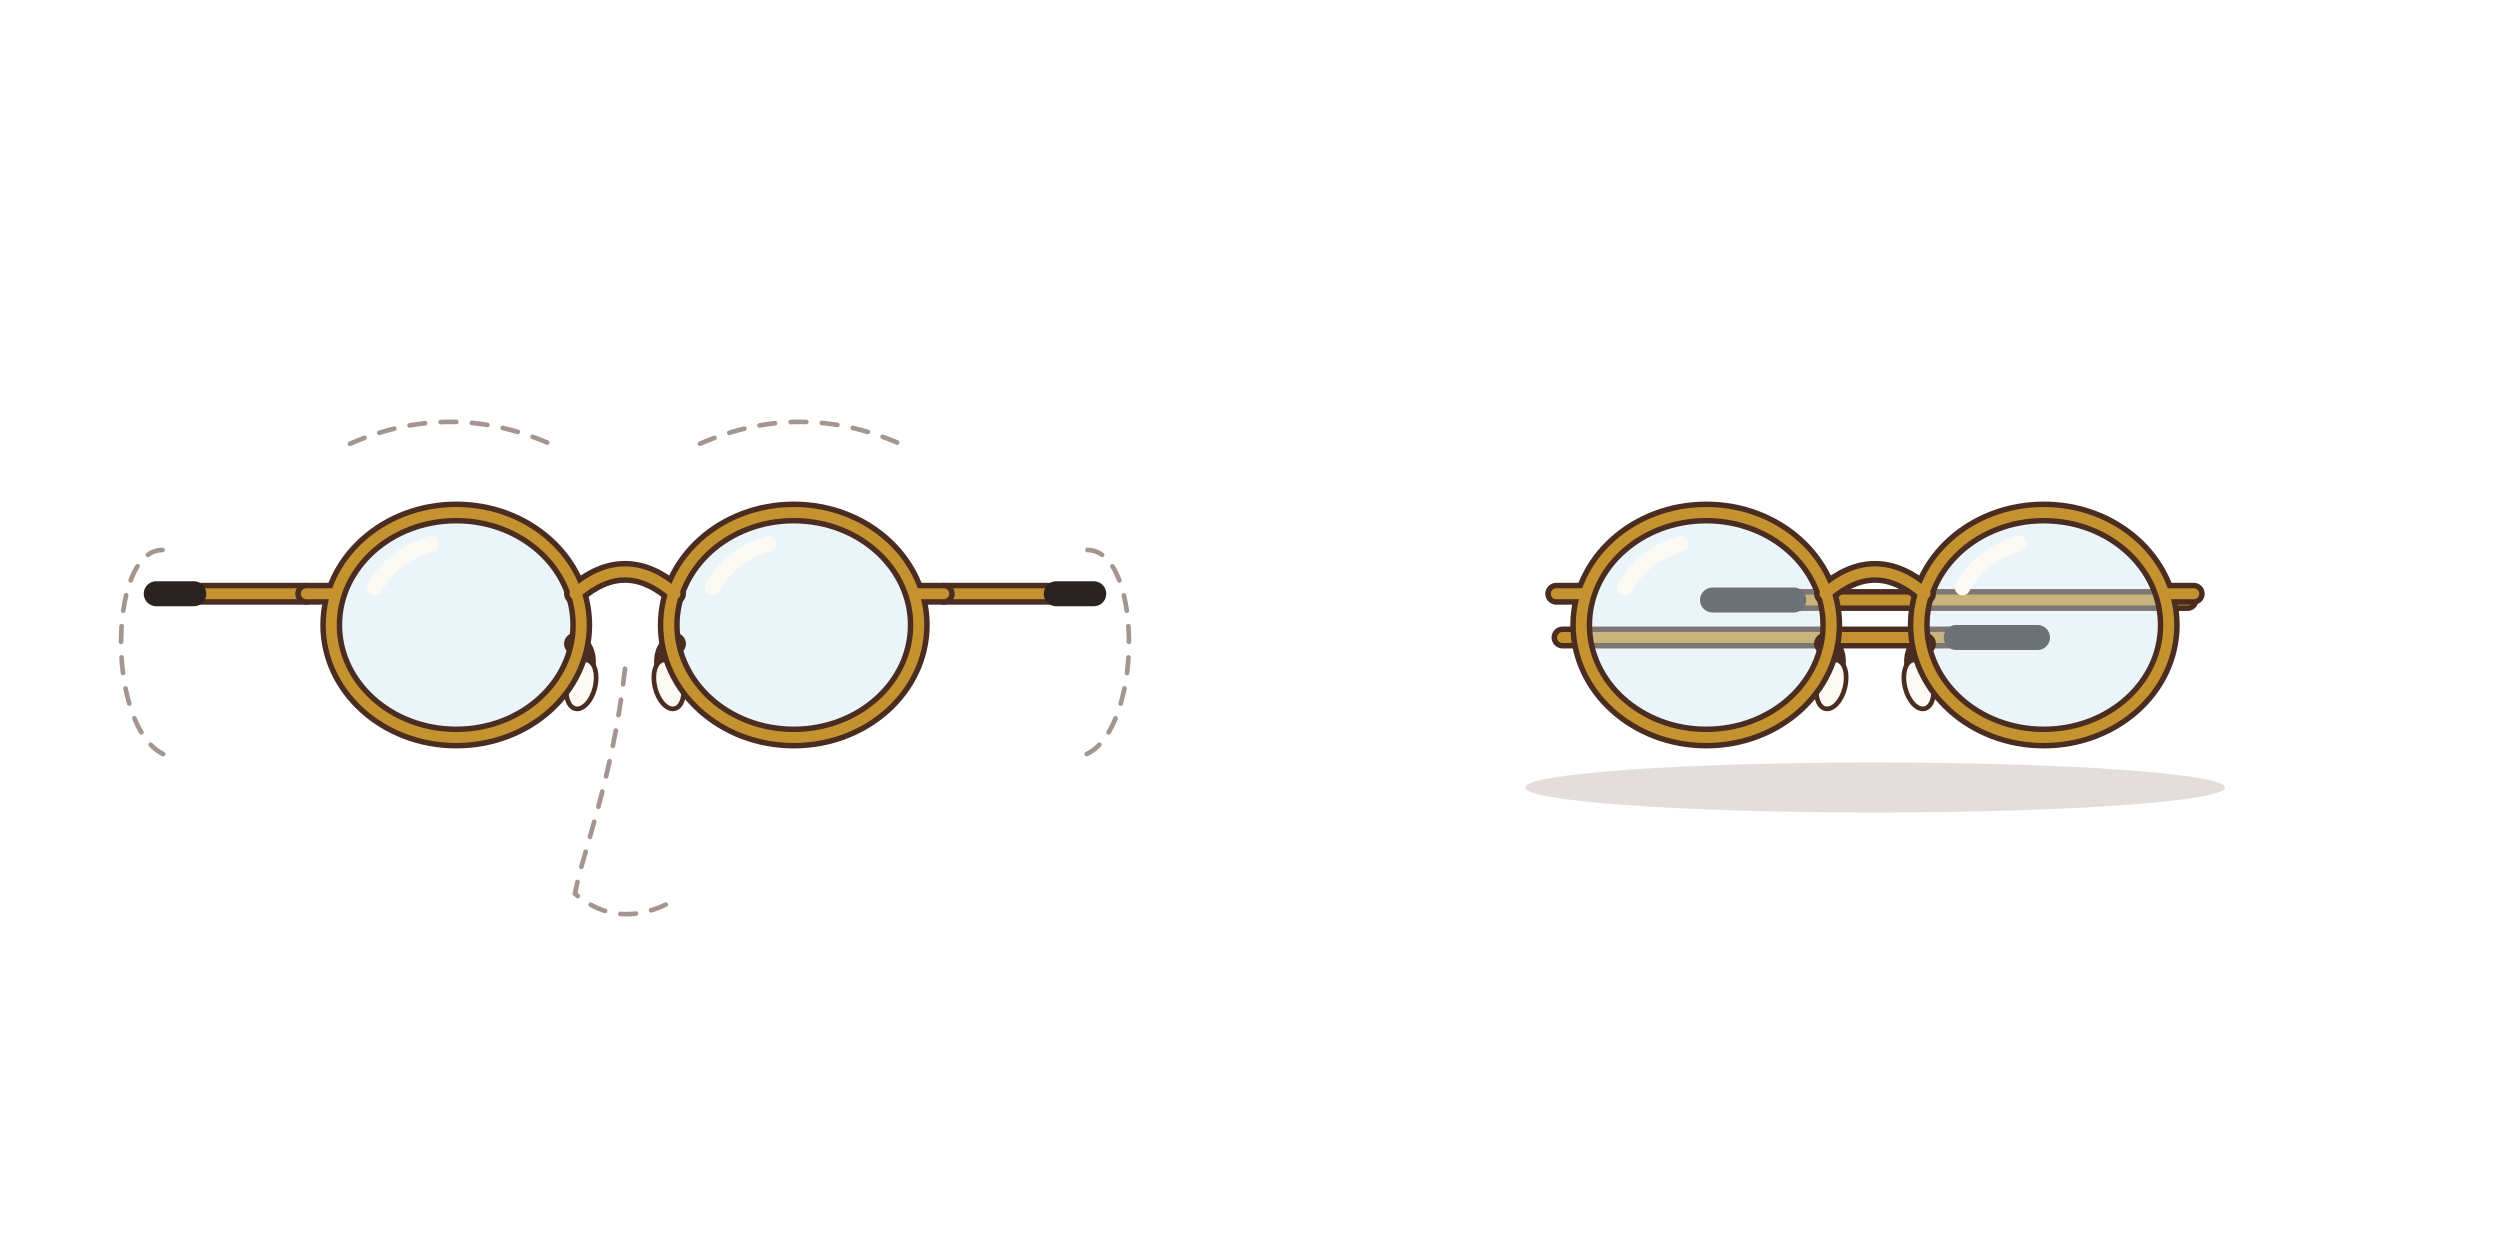
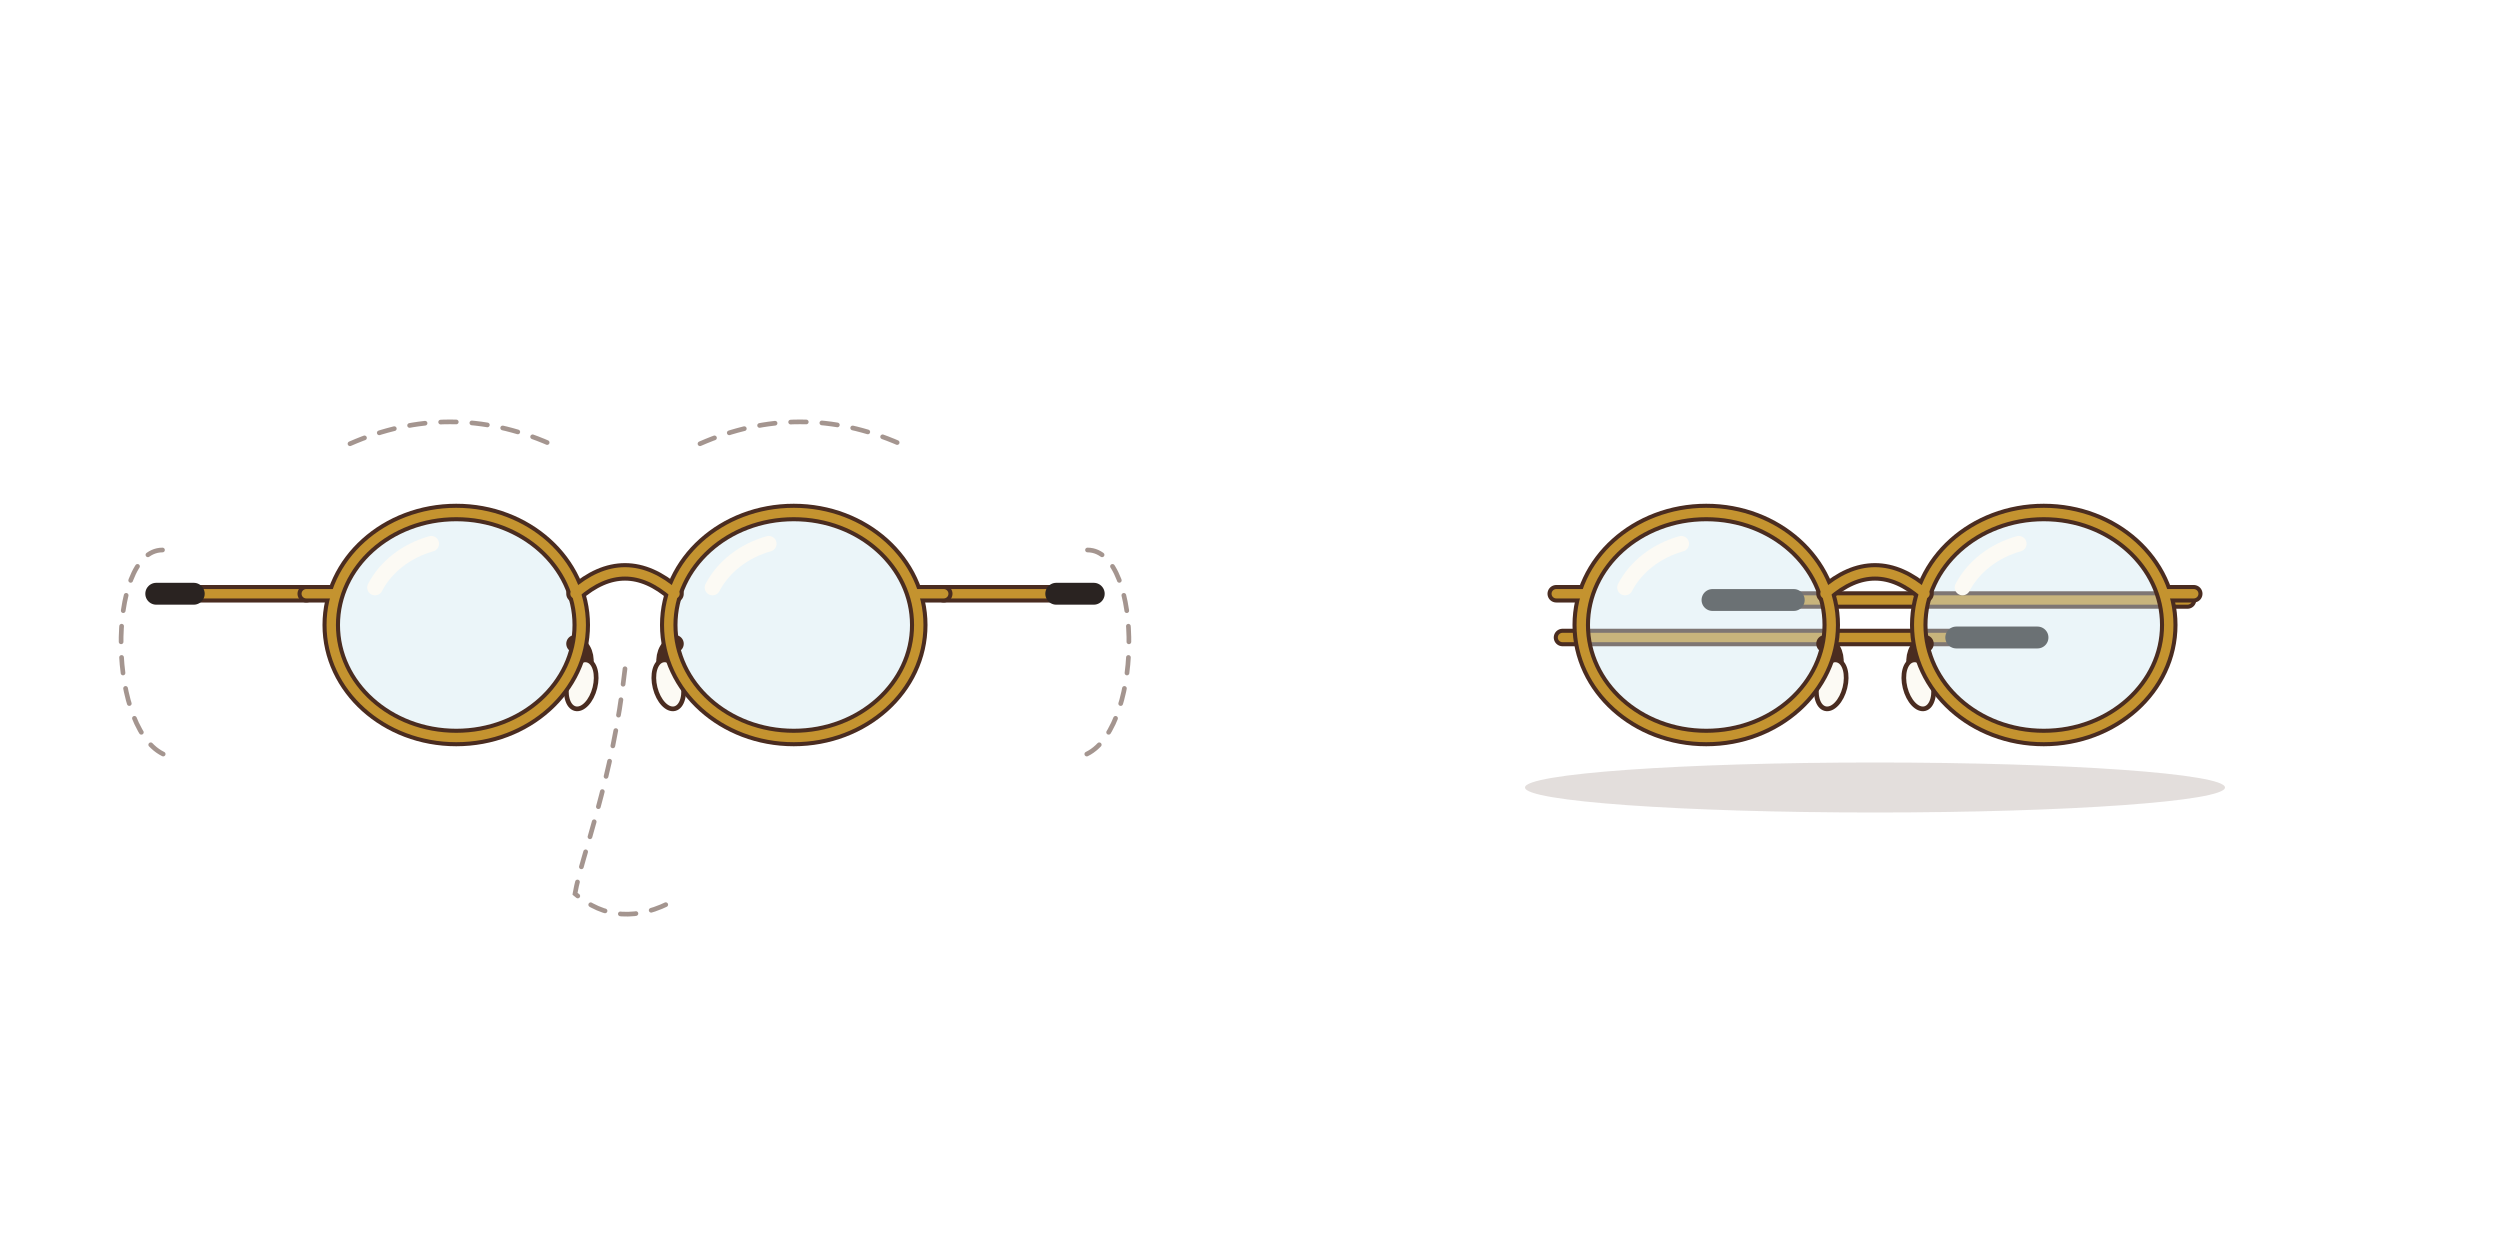
<svg xmlns="http://www.w3.org/2000/svg" viewBox="0 0 800 400" data-prop="chashma-new">
  <style>
    .ot{stroke:#4A2C20;stroke-width:1.5;stroke-linecap:round;stroke-linejoin:round}
    .g{fill:none;stroke:#4A2C20;stroke-width:1.5;stroke-linecap:round;stroke-dasharray:5 5;opacity:.5}
    .n{fill:none}
    .sh{fill:#4A2C20;opacity:.16}
    .f-day-sky{fill:#CDE6F0}
    .f-cotton-white{fill:#FCFAF4}
    .s-cotton-white{stroke:#FCFAF4}
-     .wire-o{fill:none;stroke:#4A2C20;stroke-width:7;stroke-linecap:round;stroke-linejoin:round}
-     .wire{fill:none;stroke:#C4932F;stroke-width:3.5;stroke-linecap:round;stroke-linejoin:round}
-     .tip{fill:none;stroke:#2A2321;stroke-width:8;stroke-linecap:round}
+     .wire-o{fill:none;stroke:#4A2C20;stroke-width:5.6;stroke-linecap:round;stroke-linejoin:round}
+     .wire{fill:none;stroke:#C4932F;stroke-width:3;stroke-linecap:round;stroke-linejoin:round}
+     .tip{fill:none;stroke:#2A2321;stroke-width:7;stroke-linecap:round}
  </style>
  <defs>
    <g id="chashma-new-front">
      <ellipse cx="146" cy="200" rx="40" ry="36" class="f-day-sky" opacity=".4" />
      <ellipse cx="254" cy="200" rx="40" ry="36" class="f-day-sky" opacity=".4" />
      <path d="M120 188 A30 26 0 0 1 138 174 M228 188 A30 26 0 0 1 246 174" class="n s-cotton-white" stroke-width="5" stroke-linecap="round" />
-       <path class="wire-o" stroke-width="4" d="M184 206 q4 2 3 8 M216 206 q-4 2 -3 8" />
+       <path class="wire-o" stroke-width="3.5" d="M184 206 q4 2 3 8 M216 206 q-4 2 -3 8" />
      <ellipse cx="186" cy="219" rx="4.5" ry="8" transform="rotate(14 186 219)" class="f-cotton-white ot" />
      <ellipse cx="214" cy="219" rx="4.5" ry="8" transform="rotate(-14 214 219)" class="f-cotton-white ot" />
      <g class="wire-o">
        <ellipse cx="146" cy="200" rx="40" ry="36" />
        <ellipse cx="254" cy="200" rx="40" ry="36" />
        <path d="M184 190 Q200 176 216 190" />
        <path d="M107 190 H98 M293 190 H302" />
      </g>
      <g class="wire">
        <ellipse cx="146" cy="200" rx="40" ry="36" />
        <ellipse cx="254" cy="200" rx="40" ry="36" />
        <path d="M184 190 Q200 176 216 190" />
        <path d="M107 190 H98 M293 190 H302" />
      </g>
    </g>
  </defs>
  <g id="state-on-nose" data-state="chashma-naya:on-nose">
    <path class="g" d="M52 176 C34 176 34 236 54 242 M348 176 C366 176 366 236 346 242" />
    <path class="g" d="M200 214 C196 250 186 274 184 286 q14 12 32 2" />
    <path class="g" d="M112 142 q32 -14 64 0 M224 142 q32 -14 64 0" />
    <path class="wire-o" d="M98 190 H52 M302 190 H348" />
    <path class="wire" d="M98 190 H52 M302 190 H348" />
    <path class="tip" d="M62 190 H50 M338 190 H350" />
    <use href="#chashma-new-front" />
  </g>
  <g id="state-folded" data-state="chashma-naya:folded" transform="translate(400 0)">
    <ellipse class="sh" cx="200" cy="252" rx="112" ry="8" />
    <path class="wire-o" d="M100 204 H250 M300 192 H150" />
    <path class="wire" d="M100 204 H250 M300 192 H150" />
    <path class="tip" d="M226 204 H252 M174 192 H148" />
    <use href="#chashma-new-front" />
  </g>
</svg>
